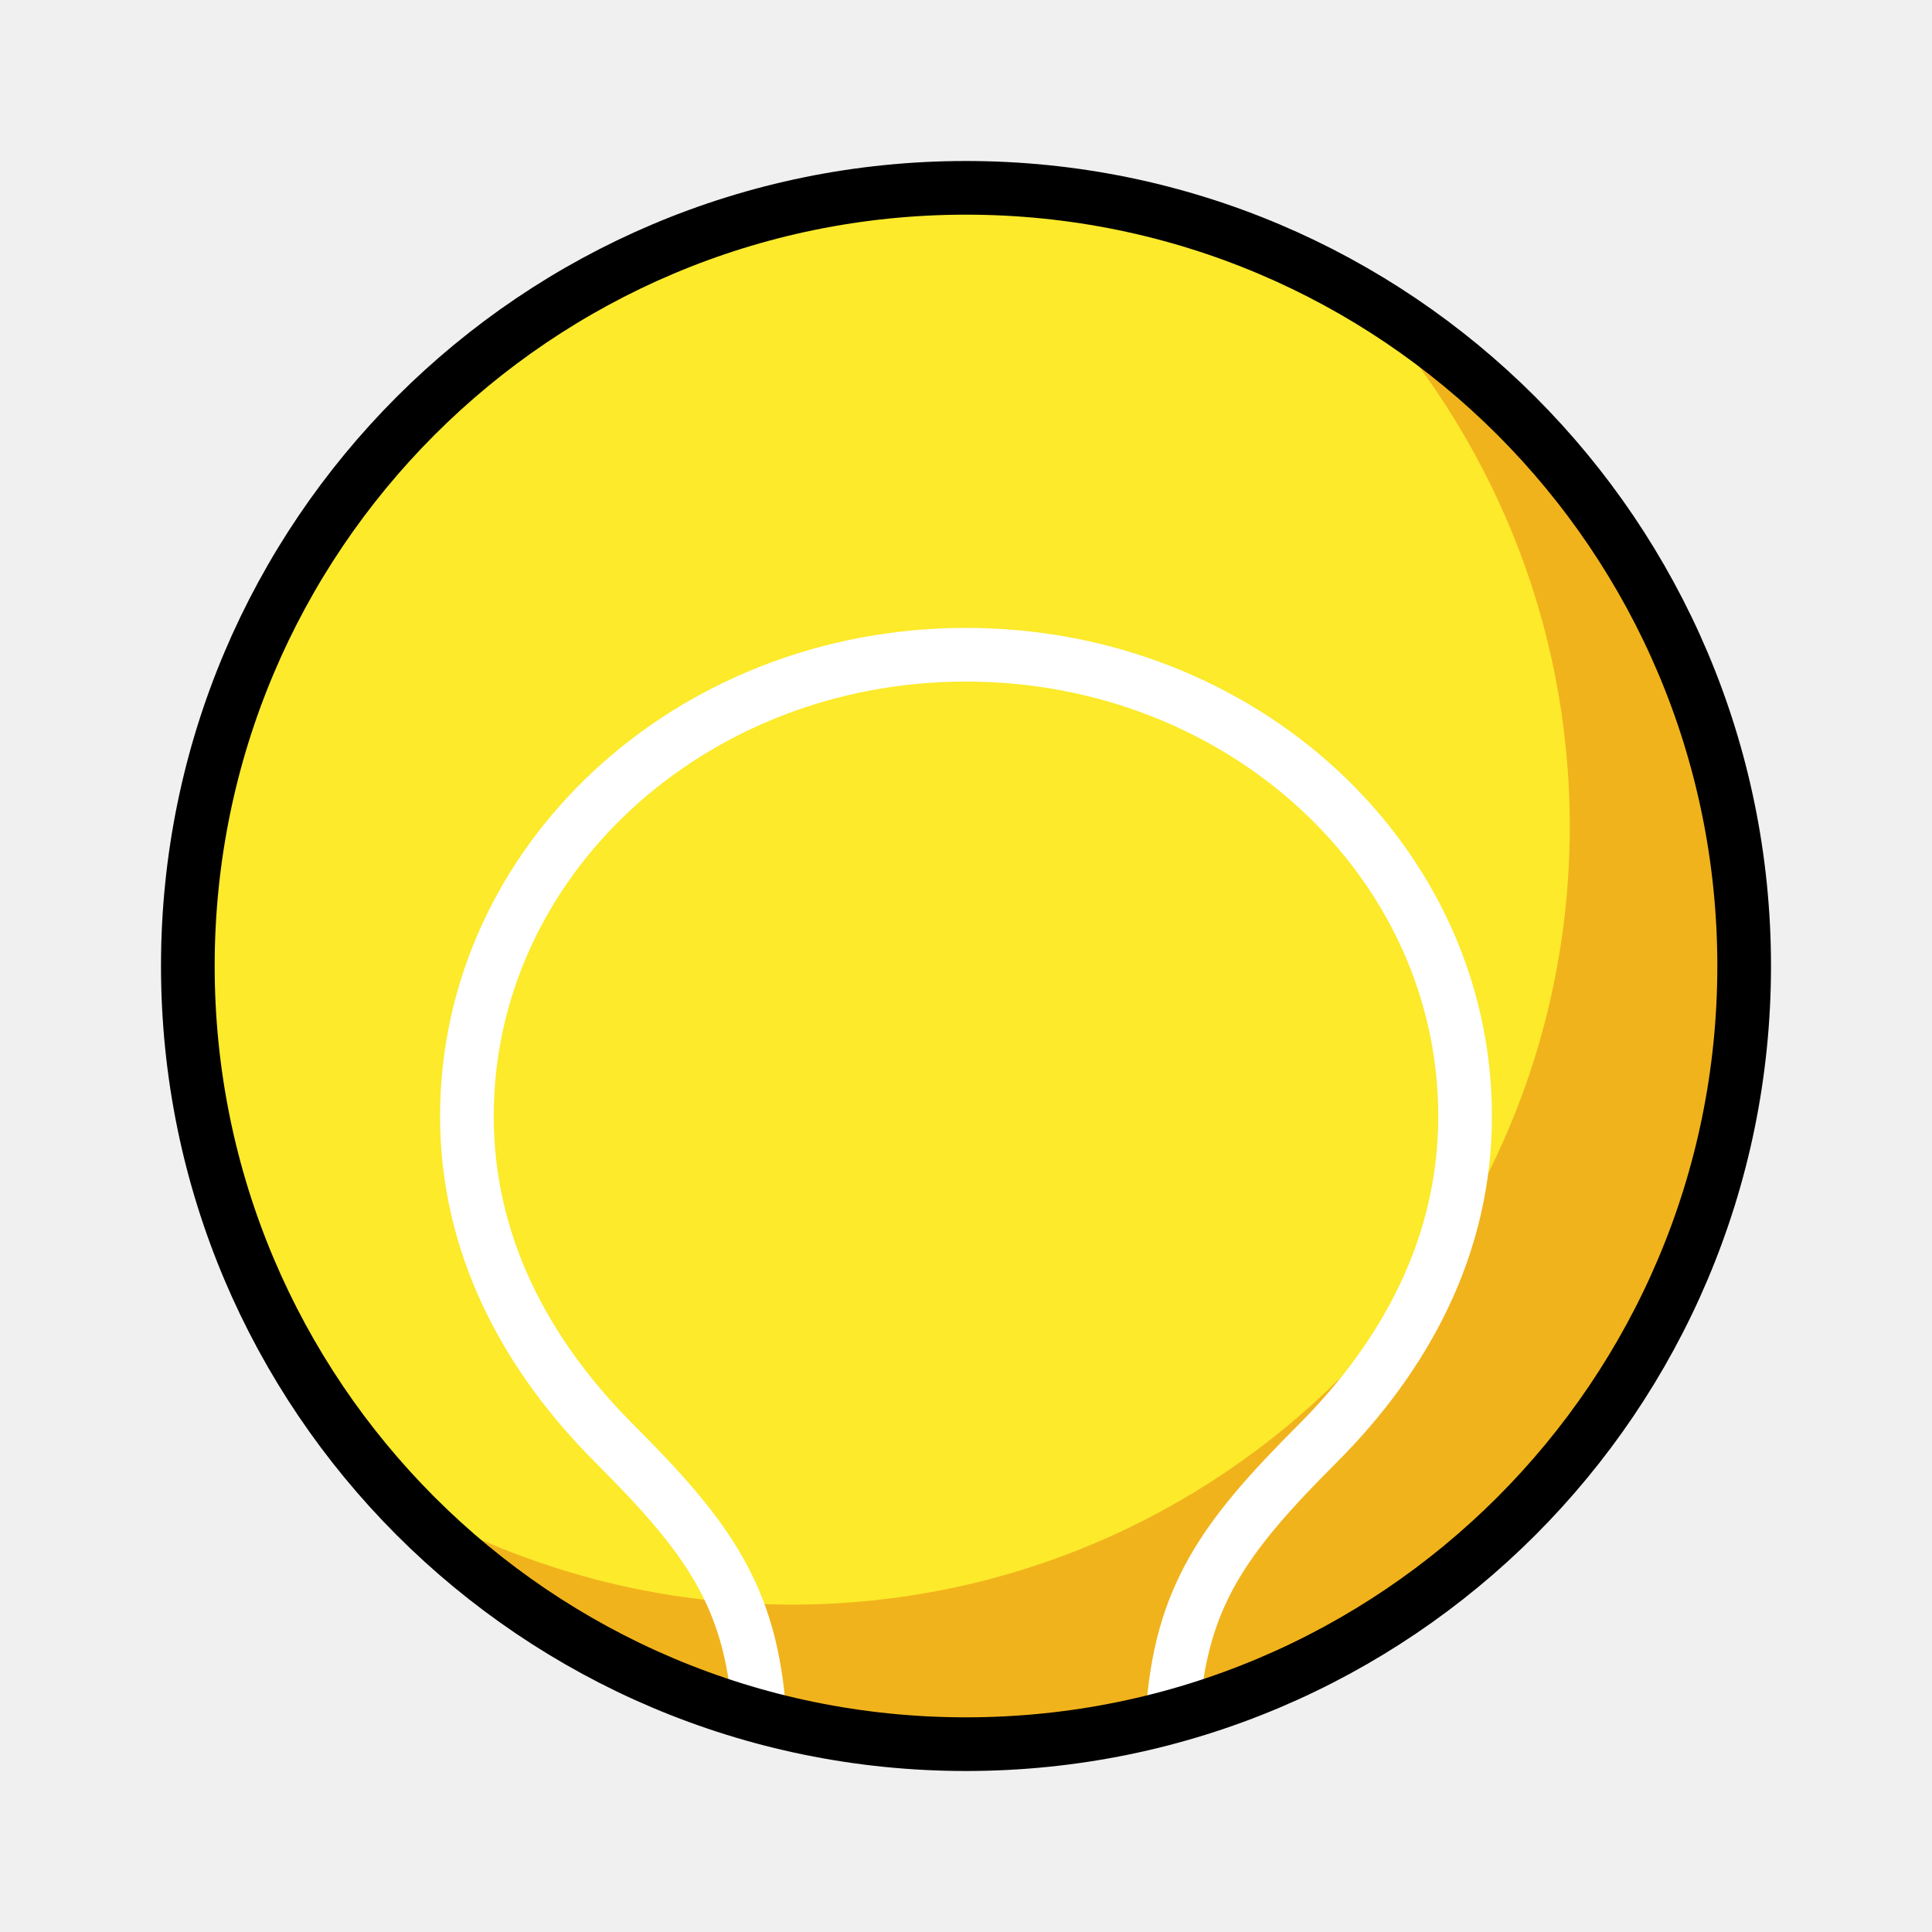
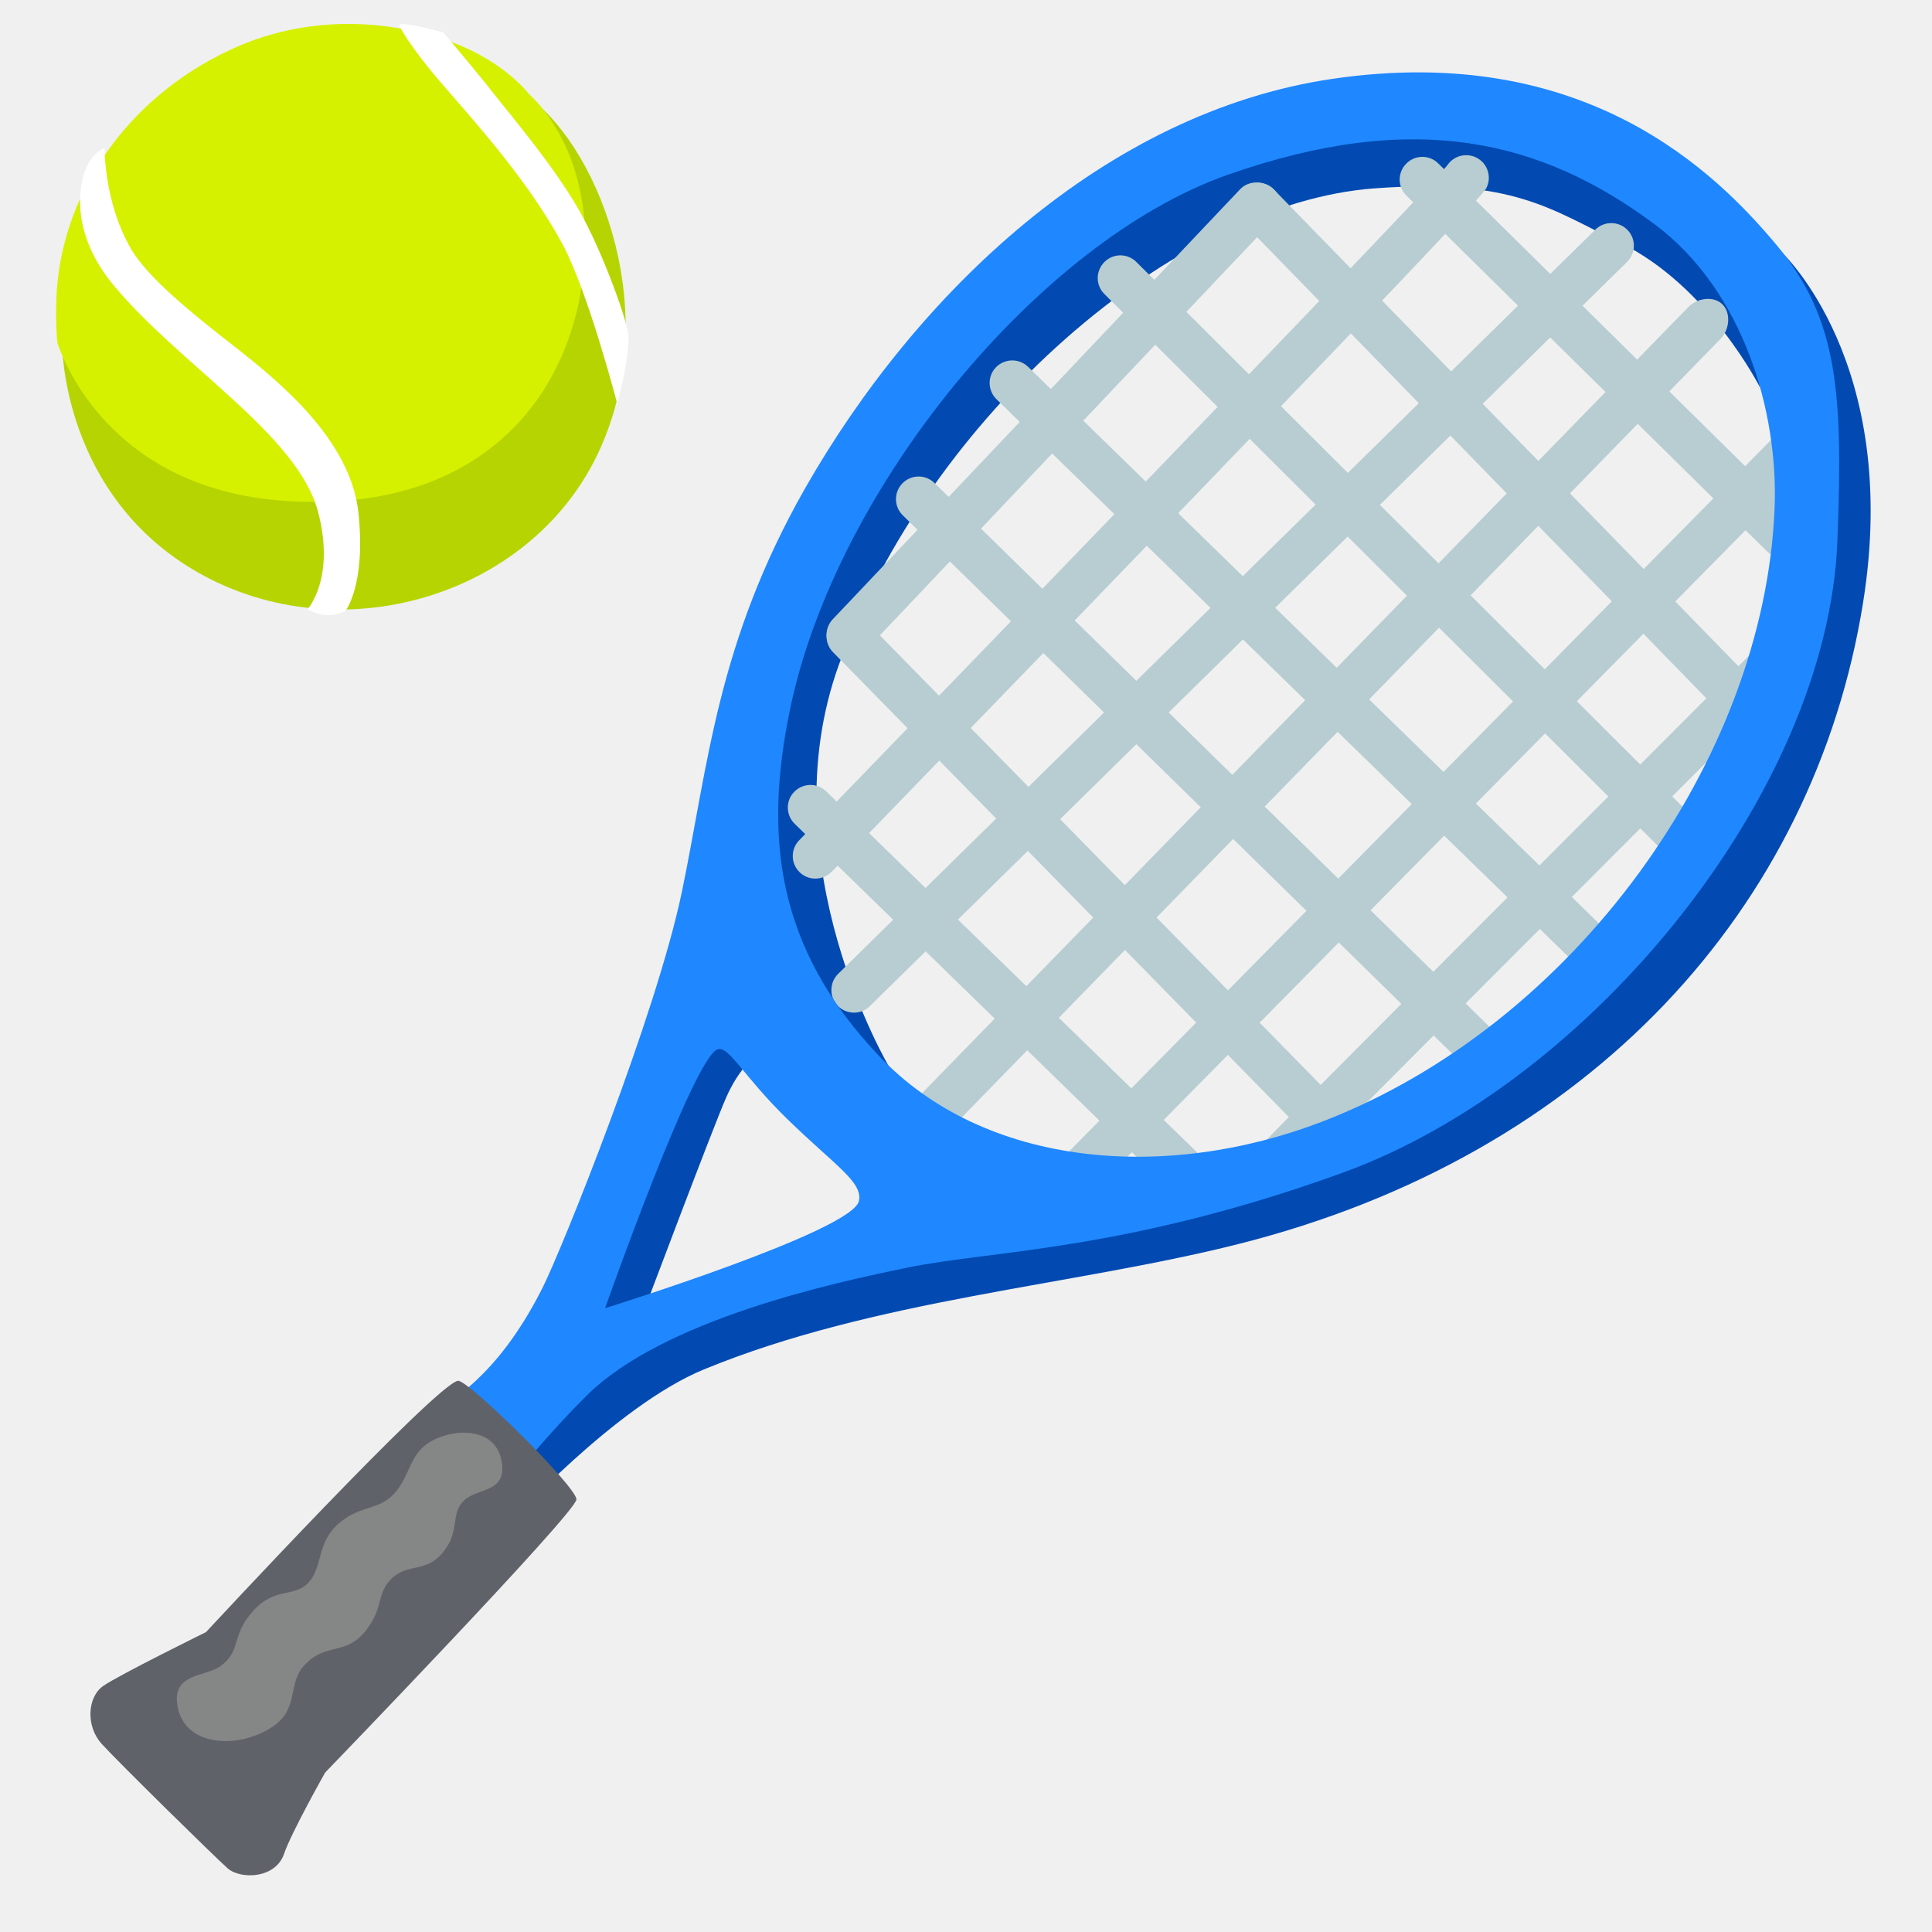
- <svg xmlns="http://www.w3.org/2000/svg" id="emoji" viewBox="0 0 72 72" version="1.1">
-   <g id="line-supplement">
-     <path fill="none" stroke="#000000" stroke-linecap="round" stroke-linejoin="round" stroke-miterlimit="10" stroke-width="2" d="M43.7,63.9c0.3-4.4,1.9-6.6,5.4-10.1c3.3-3.3,5.5-7.4,5.5-12.2c0-9.5-8.3-17.2-18.6-17.2s-18.6,7.7-18.6,17.2 c0,4.8,2.2,8.9,5.5,12.2c3.5,3.5,5.1,5.7,5.4,10.1" />
+ <svg xmlns="http://www.w3.org/2000/svg" version="1.1" id="Layer_2" x="0px" y="0px" viewBox="0 0 128 128" style="enable-background:new 0 0 128 128;" xml:space="preserve">
+   <path style="fill:#024AB1;" d="M32.26,94.85c0,0,5.66-8.06,5.87-8.38s8.69-19.38,8.69-19.38l3.77,1.47l-0.7,1.58  c0,0-0.93,0.66-1.77,2.55s-5.57,14.46-5.57,14.46l19.24-6.23l23.04-3.35c0,0,11.42-6.49,13.51-7.75  c2.09-1.26,14.03-14.35,14.03-14.35l6.18-12.36l1.36-13.93l-1.91-12.51c0,0,7.99,7.35,5.43,23.28  c-3.24,20.14-18.01,36.59-41.42,42.48c-10.95,2.76-24.08,3.65-35.38,8.3c-5.86,2.41-12.87,10.19-12.87,10.19L32.26,94.85z" />
+   <path style="fill:#024AB1;" d="M51.2,40.7l-2.13,14.68L47.4,66.05l11.55,4.71c0,0-8.13-13.63-3.36-26.75  c5.97-16.41,22.18-30.55,35.47-31.53c9.19-0.68,11.67,1.38,16.23,3.58c5.91,2.84,9.31,9.6,9.31,9.6s-1.34-8.91-1.67-9.32  s-14.77-8.69-14.77-8.69S84.83,8.05,84.42,8.3s-13.37,6.32-13.62,6.97c-0.25,0.66-12.39,13.53-13.7,15.42  C55.79,32.58,51.2,40.7,51.2,40.7z" />
+   <g>
+     <path style="fill:#B7CDD2;" d="M105.68,64.52c-0.38,0-0.76-0.14-1.05-0.43L66.02,26.45c-0.59-0.58-0.61-1.53-0.03-2.12   c0.58-0.59,1.53-0.6,2.12-0.03l38.61,37.65c0.59,0.58,0.61,1.53,0.03,2.12C106.46,64.37,106.07,64.52,105.68,64.52z" />
  </g>
-   <g id="color">
-     <circle cx="36" cy="36" r="29" fill="#FCEA2B" />
-     <path fill="#F1B31C" d="M50.7,11c4.8,5.2,7.8,12.1,7.8,19.8c0,16-13,29-29,29c-5.4,0-10.4-1.5-14.7-4C20.1,61.4,27.7,65,36,65 c16,0,29-13,29-29C65,25.3,59.3,16,50.7,11z" />
-     <path fill="none" stroke="#FFFFFF" stroke-linecap="round" stroke-linejoin="round" stroke-miterlimit="10" stroke-width="2" d="M43.7,63.9c0.3-4.4,1.9-6.6,5.4-10.1c3.3-3.3,5.5-7.4,5.5-12.2c0-9.5-8.3-17.2-18.6-17.2s-18.6,7.7-18.6,17.2 c0,4.8,2.2,8.9,5.5,12.2c3.5,3.5,5.1,5.7,5.4,10.1" />
+   <g>
+     <path style="fill:#B7CDD2;" d="M111.78,57.36c-0.38,0-0.77-0.15-1.06-0.44L73.17,19.48c-0.59-0.58-0.59-1.53,0-2.12   s1.53-0.59,2.12,0l37.54,37.44c0.59,0.58,0.59,1.53,0,2.12C112.55,57.21,112.16,57.36,111.78,57.36z" />
  </g>
-   <g id="hair" />
-   <g id="skin" />
-   <g id="skin-shadow" />
-   <g id="line">
-     <circle cx="36" cy="36" r="29" fill="none" stroke="#000000" stroke-linecap="round" stroke-linejoin="round" stroke-miterlimit="10" stroke-width="2" />
+   <g>
+     <path style="fill:#B7CDD2;" d="M115.84,48.48c-0.39,0-0.78-0.15-1.07-0.45L82.25,14.65c-0.58-0.59-0.57-1.54,0.03-2.12   c0.59-0.58,1.54-0.57,2.12,0.03l32.52,33.37c0.58,0.59,0.57,1.54-0.03,2.12C116.6,48.34,116.22,48.48,115.84,48.48z" />
  </g>
+   <g>
+     <path style="fill:#B7CDD2;" d="M118.09,36.93c-0.38,0-0.76-0.14-1.05-0.43L93.18,12.96c-0.59-0.58-0.6-1.53-0.01-2.12   c0.58-0.59,1.53-0.6,2.12-0.01l23.85,23.53c0.59,0.58,0.6,1.53,0.01,2.12C118.86,36.78,118.48,36.93,118.09,36.93z" />
+   </g>
+   <g>
+     <path style="fill:#B7CDD2;" d="M98.45,71.4c-0.38,0-0.76-0.14-1.05-0.43L59.81,34.14c-0.59-0.58-0.6-1.53-0.02-2.12   c0.58-0.59,1.53-0.6,2.12-0.02L99.5,68.83c0.59,0.58,0.6,1.53,0.02,2.12C99.23,71.25,98.84,71.4,98.45,71.4z" />
+   </g>
+   <g>
+     <path style="fill:#B7CDD2;" d="M88.46,76.5c-0.39,0-0.78-0.15-1.07-0.45l-32.2-32.84c-0.58-0.59-0.57-1.54,0.02-2.12   c0.59-0.58,1.54-0.57,2.12,0.02l32.2,32.84c0.58,0.59,0.57,1.54-0.02,2.12C89.22,76.36,88.84,76.5,88.46,76.5z" />
+   </g>
+   <g>
+     <path style="fill:#B7CDD2;" d="M78.19,78.86c-0.38,0-0.75-0.14-1.05-0.43L52.65,54.58c-0.59-0.58-0.61-1.53-0.03-2.12   c0.58-0.59,1.53-0.61,2.12-0.03l24.5,23.85c0.59,0.58,0.61,1.53,0.03,2.12C78.97,78.71,78.58,78.86,78.19,78.86z" />
+   </g>
+   <g>
+     <path style="fill:#B7CDD2;" d="M56.58,67.09c-0.39,0-0.78-0.15-1.07-0.45c-0.58-0.59-0.57-1.54,0.02-2.12l50.17-49.31   c0.59-0.58,1.54-0.57,2.12,0.02c0.58,0.59,0.57,1.54-0.02,2.12L57.63,66.66C57.34,66.95,56.96,67.09,56.58,67.09z" />
+   </g>
+   <g>
+     <path style="fill:#B7CDD2;" d="M54.02,58.21c-0.38,0-0.75-0.14-1.04-0.42c-0.6-0.58-0.61-1.53-0.03-2.12   c16.57-17.11,41.58-43.03,42.94-44.72c0.41-0.62,1.23-0.85,1.92-0.51c0.74,0.37,1.04,1.27,0.67,2.01   c-0.13,0.26-0.53,1.06-43.37,45.3C54.8,58.06,54.41,58.21,54.02,58.21z" />
+   </g>
+   <g>
+     <path style="fill:#B7CDD2;" d="M56.26,43.56c-0.37,0-0.74-0.14-1.03-0.41c-0.6-0.57-0.63-1.52-0.06-2.12l27-28.5   c0.57-0.6,1.61-0.57,2.21,0c0.6,0.57,0.6,1.4,0.03,2L57.35,43.09C57.06,43.4,56.66,43.56,56.26,43.56z" />
+   </g>
+   <g>
+     <path style="fill:#B7CDD2;" d="M61.5,75.65c-0.38,0-0.76-0.14-1.05-0.43c-0.59-0.58-0.6-1.53-0.02-2.12l51.43-52.76   c0.58-0.59,1.66-0.76,2.25-0.18c0.59,0.58,0.47,1.69-0.11,2.28L62.58,75.2C62.28,75.5,61.89,75.65,61.5,75.65z" />
+   </g>
+   <g>
+     <path style="fill:#B7CDD2;" d="M71.34,79.39c-0.38,0-0.76-0.14-1.05-0.43c-0.59-0.58-0.6-1.53-0.01-2.12l47.28-47.92   c0.58-0.59,1.53-0.59,2.12-0.01c0.59,0.58,0.6,1.53,0.01,2.12L72.41,78.95C72.12,79.24,71.73,79.39,71.34,79.39z" />
+   </g>
+   <g>
+     <path style="fill:#B7CDD2;" d="M85.15,77.88c-0.35,0-0.7-0.12-0.98-0.36c-0.62-0.54-0.7-1.46-0.18-2.08   c0.54-0.64,24.77-24.88,32.18-32.3c0.59-0.59,1.54-0.59,2.12,0c0.59,0.59,0.59,1.54,0,2.12c-8.64,8.64-31.23,31.25-32.02,32.12   C85.97,77.71,85.56,77.88,85.15,77.88z" />
+   </g>
+   <path style="fill:#1F87FF;" d="M40.09,86.67c0,0,5.86-16.62,7.45-17.15c0.75-0.25,1.68,1.75,4.6,4.6c3.18,3.1,5.02,4.18,4.77,5.44  C56.51,81.56,40.09,86.67,40.09,86.67z M117.57,33.72c-0.69,16.58-13.25,34.16-29.97,40.59c-10.32,3.97-22.33,3.08-29.38-4.37  c-6.81-7.19-7.63-14.55-5.86-23.03c3.08-14.69,16.57-30.97,28.98-35.33s20.8-2.3,28.31,3.3C115.5,19.26,117.84,27.27,117.57,33.72z   M117.7,16.23c-3.97-4.74-12.64-13.46-29.4-11.01C73.19,7.43,60.68,19.48,53.34,32.35c-5.84,10.26-6.42,18.34-8.16,26.72  c-1.69,8.13-7.94,23.68-9.25,26.28c-3.17,6.27-6.31,7.31-6.73,8.22l2.42,7.82c0,0,2.14-3.83,7.22-8.9  c5.07-5.07,16.49-7.53,21.35-8.52c5.56-1.14,14.39-1.07,28.73-6.26c16.53-5.98,32.15-25.28,32.81-41.83  C122.11,26.12,121.81,21.14,117.7,16.23z" />
+   <path style="fill:#5F6369;" d="M30.34,91.48c-1.49,0.25-16.69,16.65-16.69,16.65s-5.73,2.82-6.8,3.56s-1.18,2.67-0.11,3.85  s7.49,7.49,8.34,8.24s3.18,0.7,3.74-0.96c0.48-1.41,2.72-5.38,2.72-5.38s16.65-17.24,16.65-18.1S30.98,91.38,30.34,91.48z" />
+   <path style="fill:#858686;" d="M11.77,113.08c0.52,2.76,4.24,2.79,6.4,1.24c1.66-1.2,0.85-2.77,2.01-4.01  c1.38-1.48,2.65-0.64,3.93-2.13c1.28-1.49,0.85-2.48,1.66-3.41c1.15-1.32,2.35-0.47,3.54-1.88c1.2-1.41,0.51-2.56,1.41-3.46  s2.99-0.47,2.48-2.77c-0.51-2.3-3.63-2.01-5.04-0.9c-1.11,0.88-1.11,2.39-2.26,3.41c-1.02,0.9-2.18,0.6-3.54,1.84  c-1.37,1.24-0.98,2.82-1.92,3.84c-0.94,1.02-2.22,0.26-3.67,1.88c-1.51,1.69-0.73,2.6-2.18,3.67  C13.61,111.11,11.34,110.82,11.77,113.08z" />
+   <path style="fill:#B6D401;" d="M12.53,9.35L4.12,22.87c0,0,0,10,9.09,15.11c9.35,5.26,21.84,1.55,26.36-7.84  c4.43-9.2,0.23-20-4.32-23.52C30.1,2.63,12.53,9.35,12.53,9.35z" />
+   <path style="fill:#D5F100;" d="M15.12,3.36C8.33,6.6,4.37,12.68,3.8,18.81c-0.19,2.07,0,3.88,0,3.88s2.8,9.69,15.13,10.5  c13.26,0.88,19.43-7.38,19.82-16.44c0.31-7.19-3.69-10.5-3.69-10.5s-1.81-2.44-5.82-3.69C27.53,2.01,21.56,0.3,15.12,3.36z" />
+   <path style="fill:#FFFFFF;" d="M7.55,18.93c4.39,5.27,12.14,9.85,13.51,14.94c1.19,4.44-0.69,6.5-0.69,6.5s0.56,0.31,1.19,0.38  c0.63,0.06,1.31-0.25,1.31-0.25s1.38-1.69,0.88-6.5c-0.5-4.81-5.13-8.63-8.25-11.07c-2.59-2.02-5.68-4.48-6.82-6.44  C6.87,13.37,6.93,9.8,6.93,9.8s-0.88,0.31-1.31,1.56C5.2,12.54,4.74,15.56,7.55,18.93z" />
+   <path style="fill:#FFFFFF;" d="M26.44,1.67c0,0,0.56,1.25,2.94,4c2.23,2.58,5.53,6.21,7.82,10.38c1.75,3.19,3.69,10.69,3.69,10.69  s0.75-2.63,0.75-4.38c0-0.94-1.56-5.19-2.94-7.82c-1.62-3.1-4.75-6.75-6.07-8.44c-0.81-1.05-3.25-3.94-3.25-3.94  S26.56,1.36,26.44,1.67z" />
</svg>
